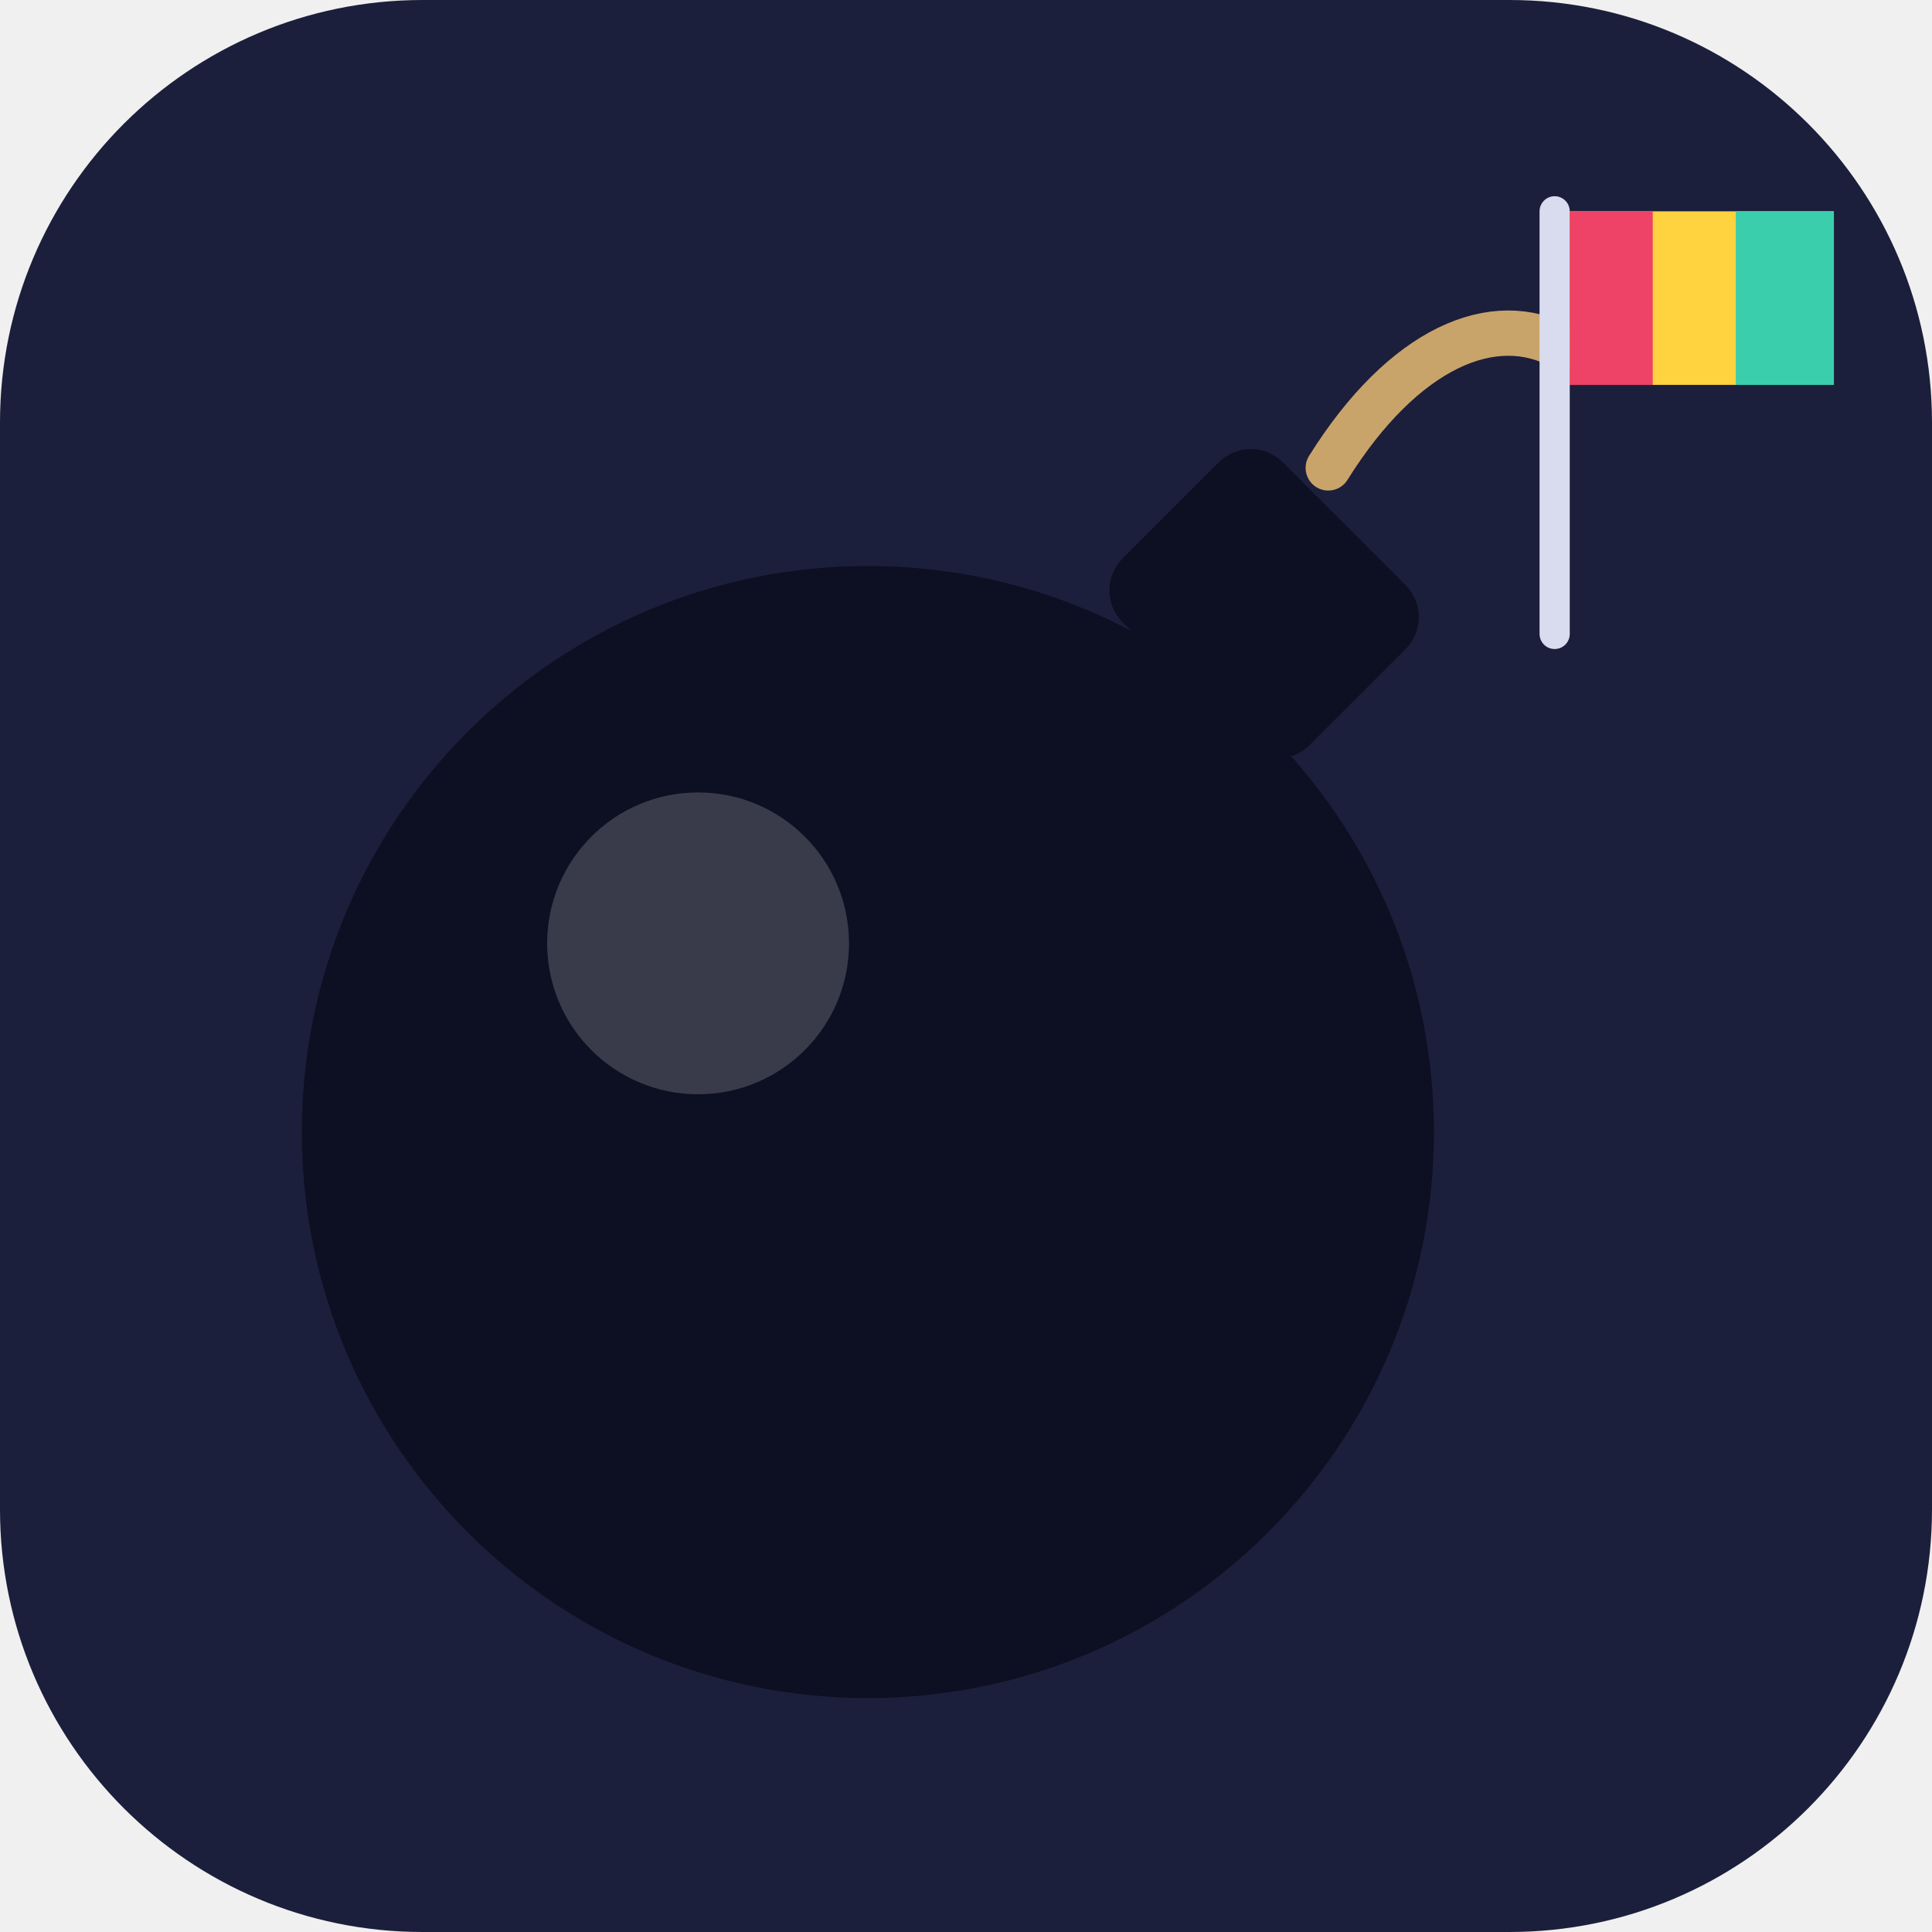
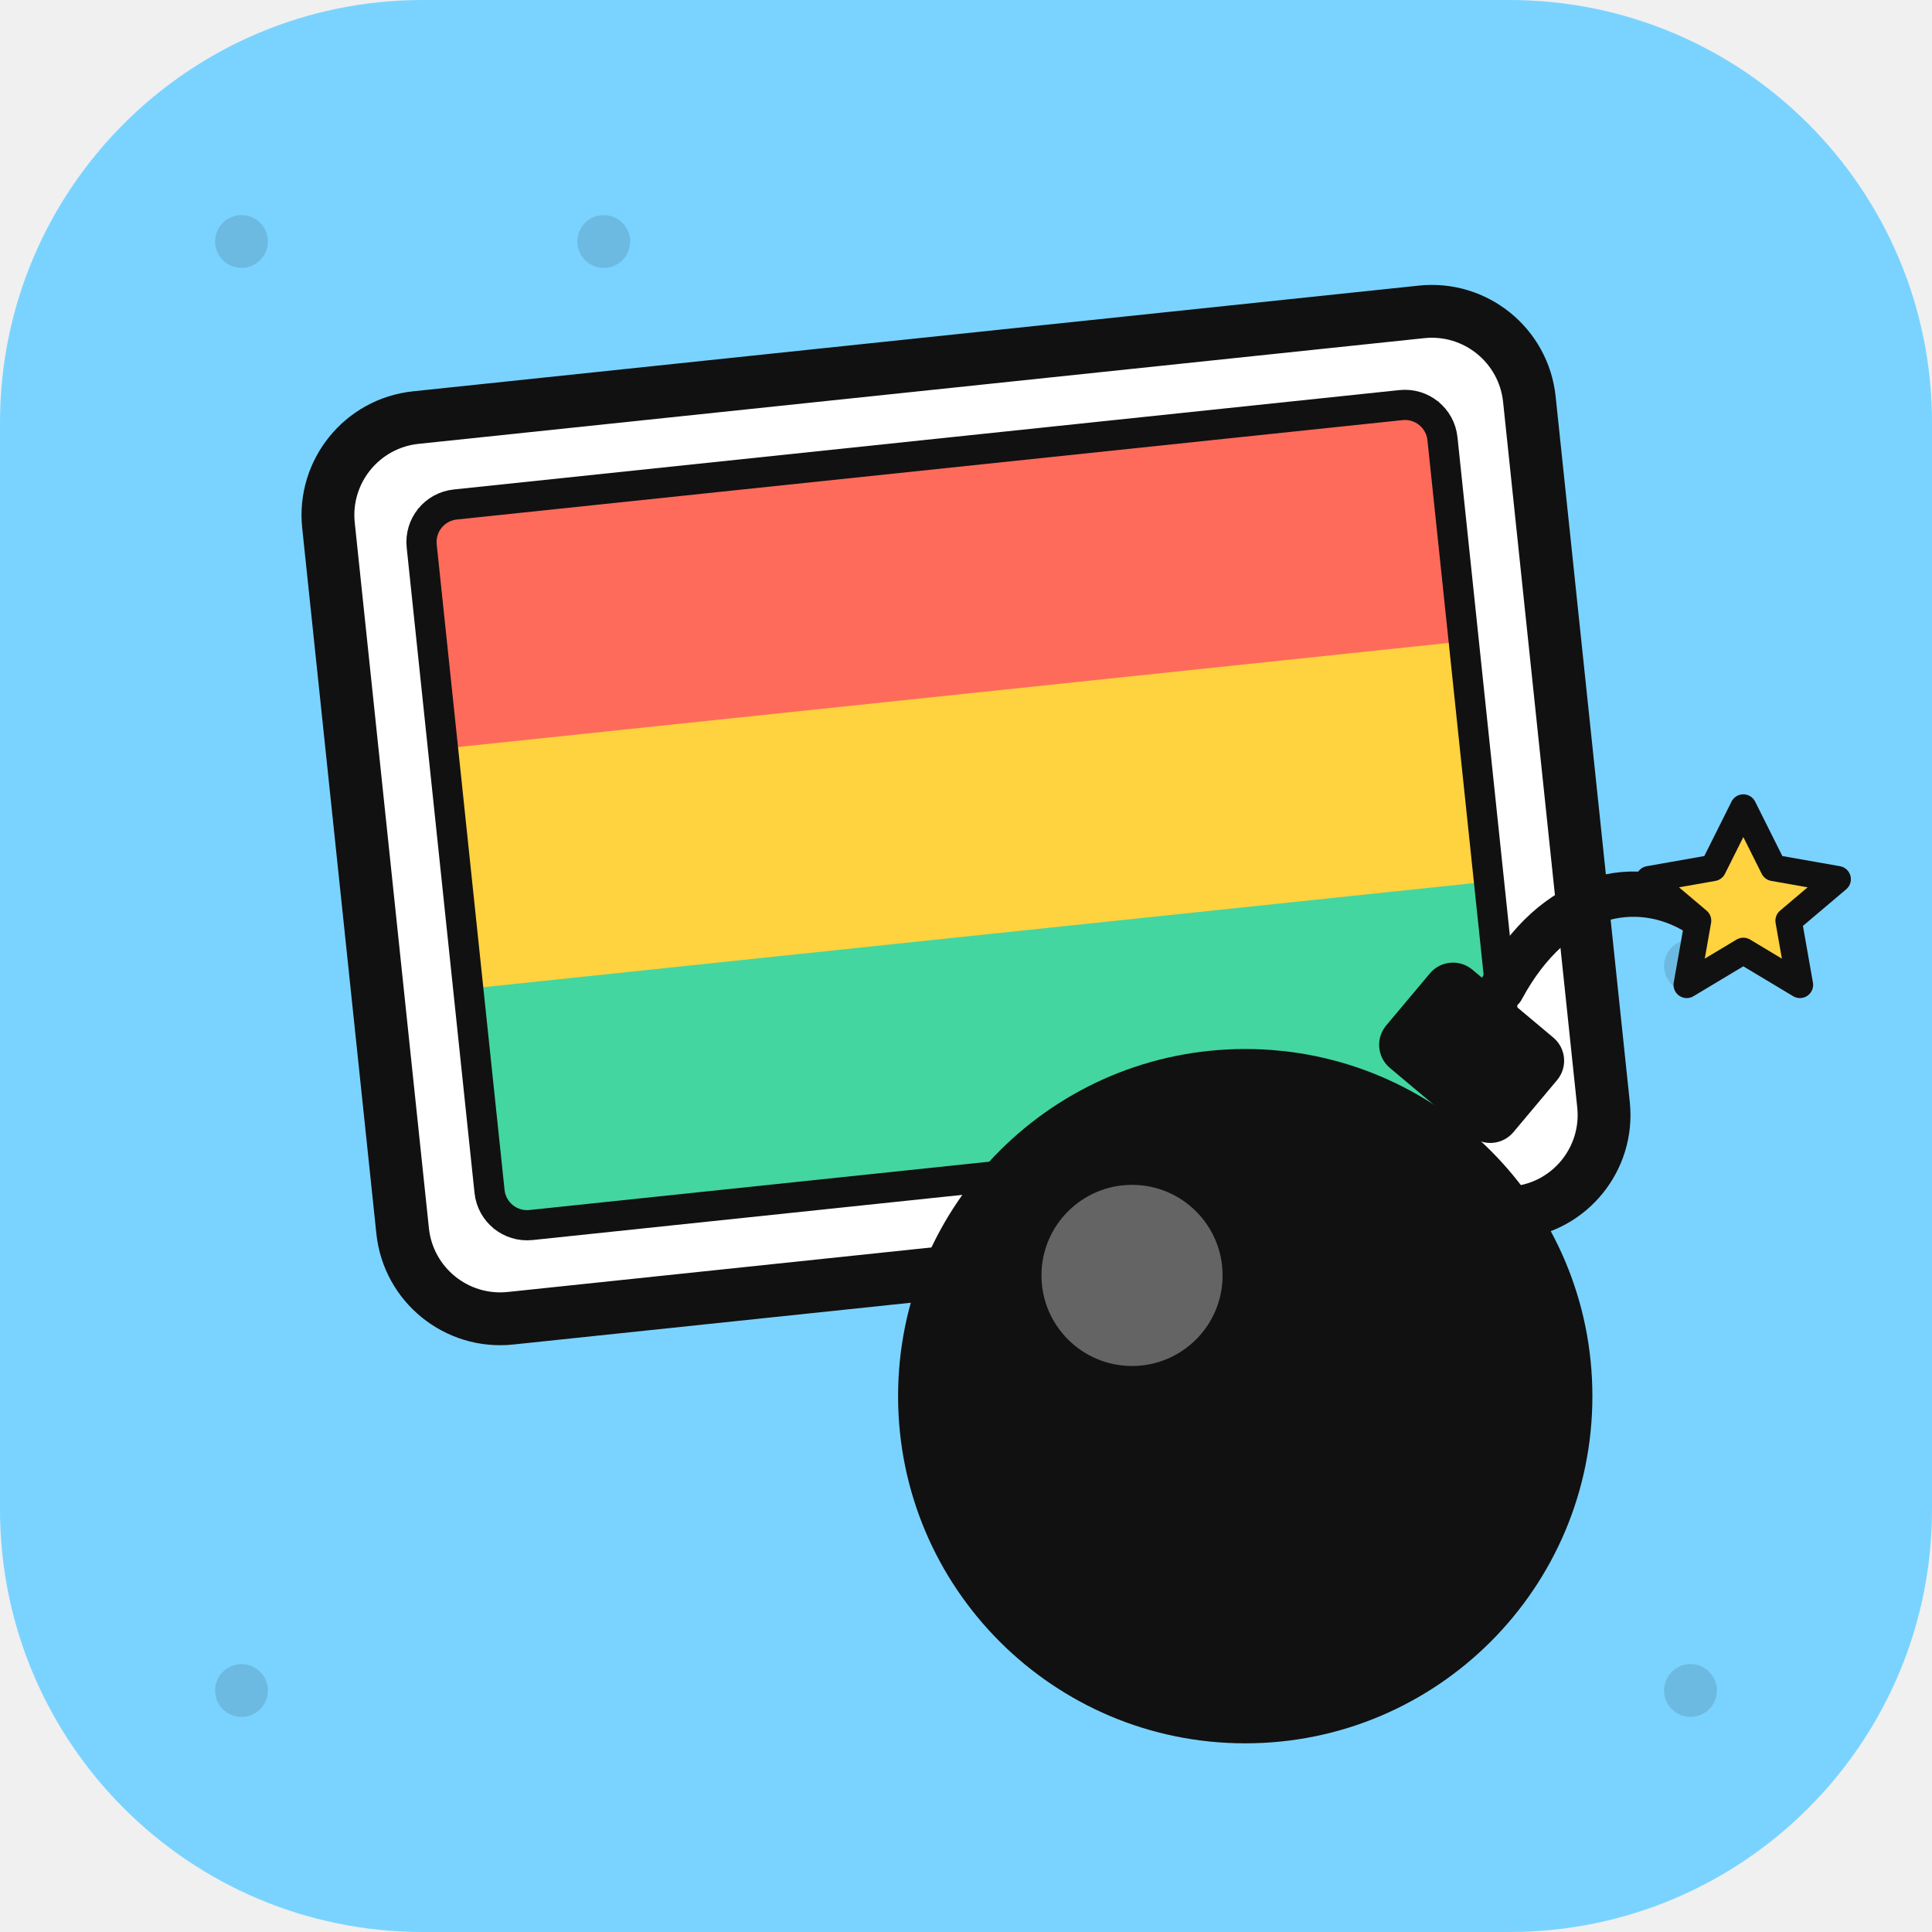
<svg xmlns="http://www.w3.org/2000/svg" viewBox="0 0 512 512">
-   <rect width="512" height="512" rx="112" fill="#1b1f3b" />
-   <circle cx="230" cy="300" r="150" fill="#0d0f22" />
-   <circle cx="185" cy="250" r="40" fill="#ffffff" opacity=".18" />
-   <rect x="300" y="130" width="70" height="60" rx="12" transform="rotate(45 335 160)" fill="#0d0f22" />
-   <path d="M352 124 C 372 92, 396 82, 414 92" fill="none" stroke="#c9a46a" stroke-width="12" stroke-linecap="round" />
-   <rect x="408" y="52" width="8" height="120" rx="4" fill="#d9dcef" />
-   <path d="M416 56 h70 v46 h-70 z" fill="#ffd23f" />
-   <path d="M416 56 h22 v46 h-22 z" fill="#ee4266" />
-   <path d="M460 56 h26 v46 h-26 z" fill="#3bceac" />
+   <rect width="512" height="512" rx="112" fill="#7ad3ff" />
+   <g fill="#000" opacity=".12">
+     <circle cx="64" cy="64" r="7" />
+     <circle cx="160" cy="64" r="7" />
+     <circle cx="352" cy="448" r="7" />
+     <circle cx="448" cy="448" r="7" />
+     <circle cx="64" cy="448" r="7" />
+     <circle cx="448" cy="256" r="7" />
+   </g>
+   <rect x="96" y="96" width="320" height="240" rx="26" fill="#fff" stroke="#111" stroke-width="14" transform="rotate(-6 256 216)" />
+   <g transform="rotate(-6 256 216)">
+     <rect x="120" y="120" width="272" height="192" rx="10" fill="#ffd23f" />
+     <rect x="120" y="120" width="272" height="64" fill="#ff6b5b" />
+     <rect x="120" y="248" width="272" height="64" fill="#43d6a0" />
+     <rect x="120" y="120" width="272" height="192" rx="10" fill="none" stroke="#111" stroke-width="8" />
+   </g>
+   <circle cx="330" cy="370" r="92" fill="#111" />
+   <circle cx="300" cy="338" r="24" fill="#fff" opacity=".35" />
+   <rect x="368" y="262" width="44" height="34" rx="8" fill="#111" transform="rotate(40 390 279)" />
+   <path d="M398 262c14-26 36-30 52-20" fill="none" stroke="#111" stroke-width="12" stroke-linecap="round" />
+   <path d="M462 214l8 16 17 3-13 11 3 17-15-9-15 9 3-17-13-11 17-3z" fill="#ffd23f" stroke="#111" stroke-width="7" stroke-linejoin="round" />
</svg>
